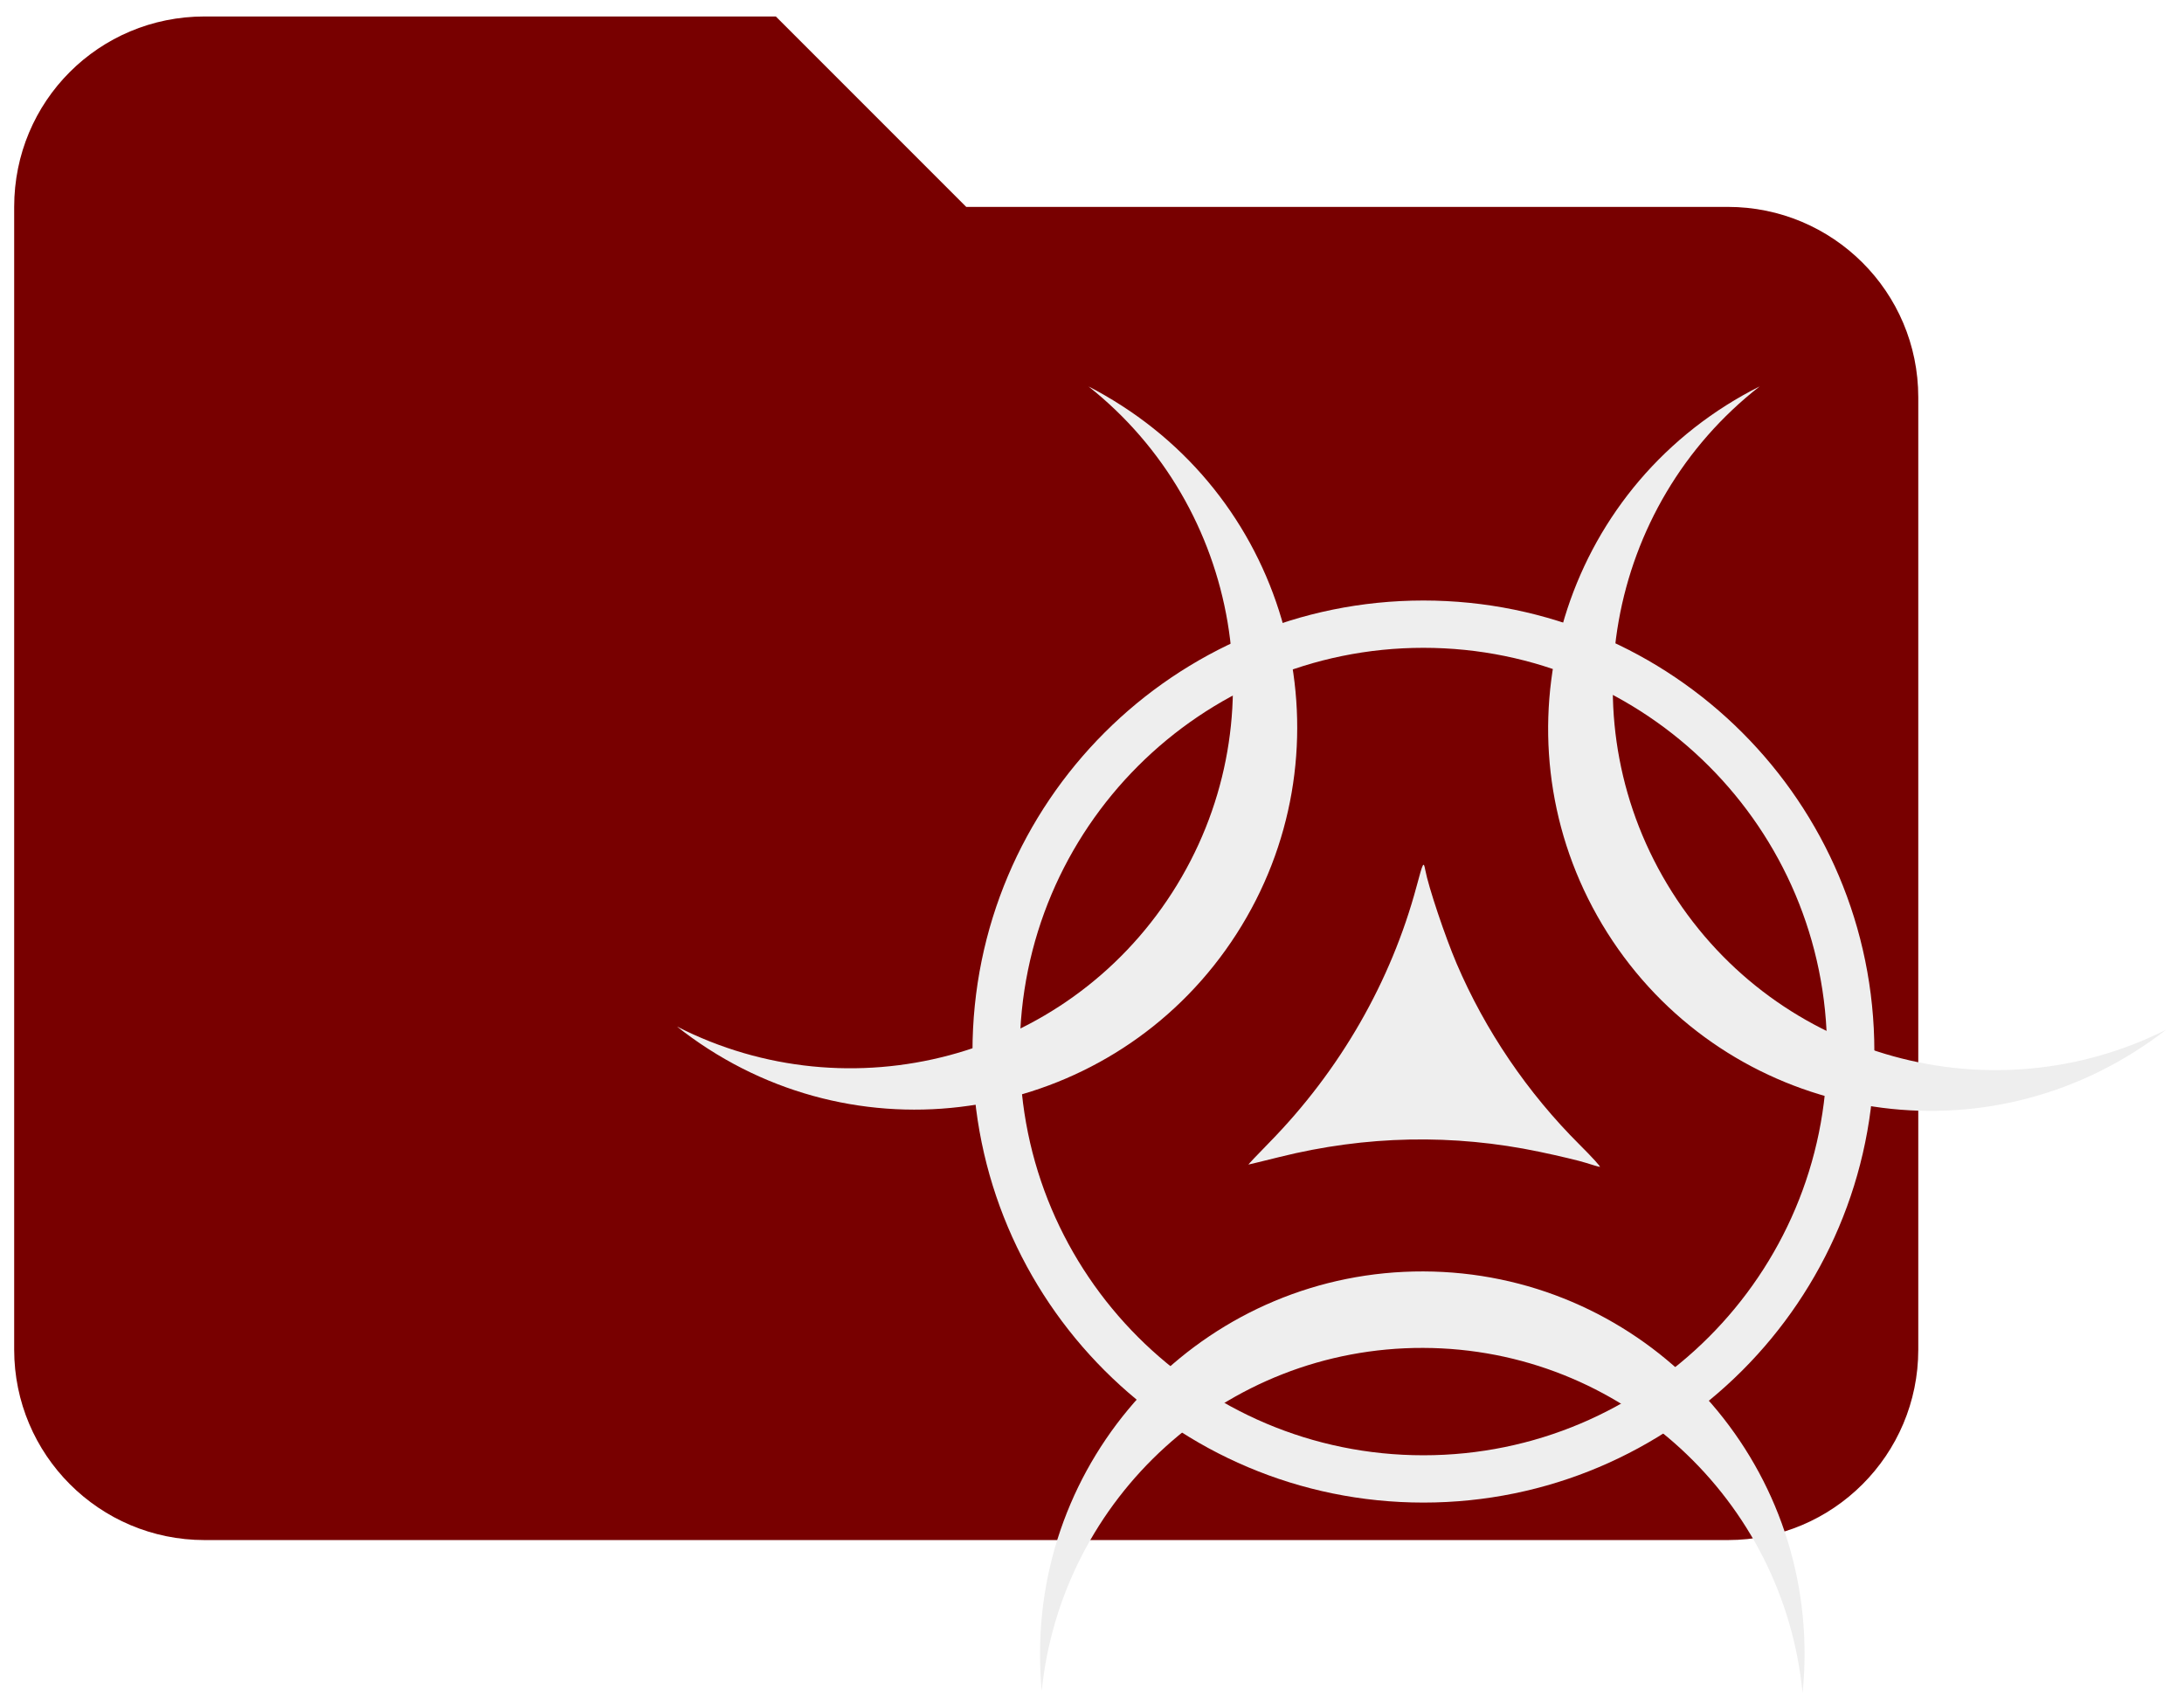
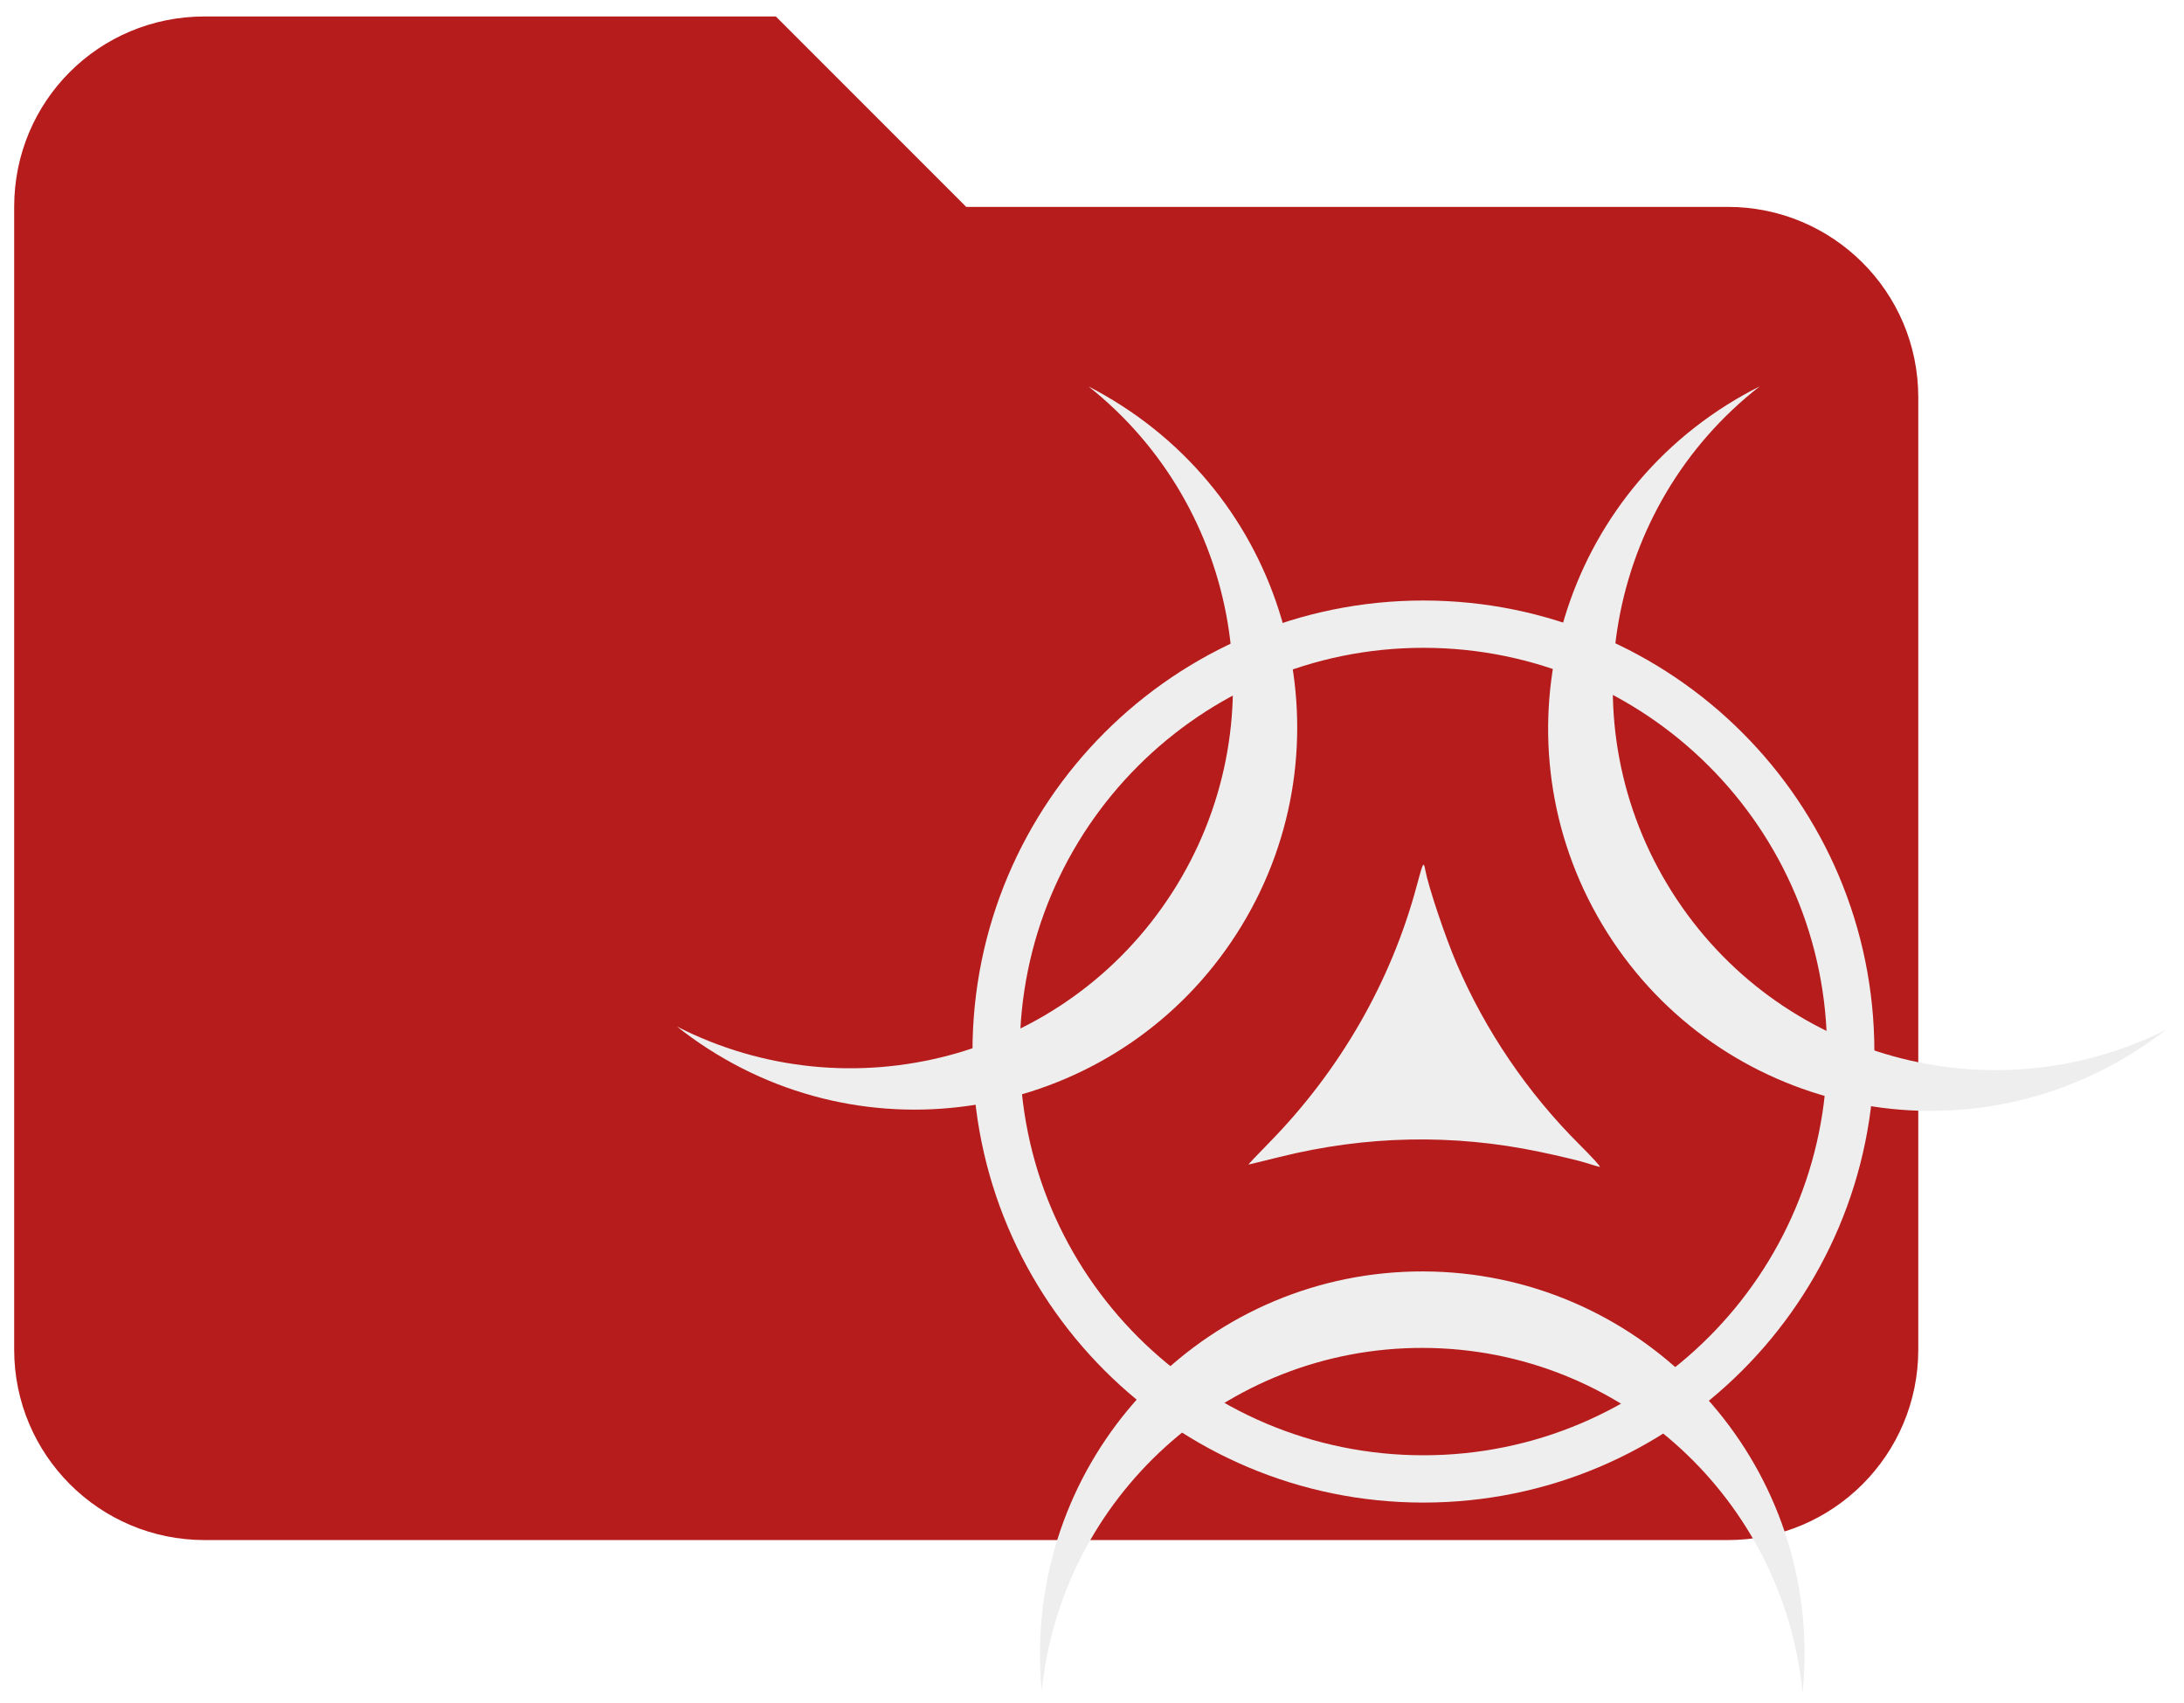
<svg xmlns="http://www.w3.org/2000/svg" width="680" height="530" version="1.1">
  <g transform="translate(0 -97.254)">
-     <path d="m241.56 102.38h-177.86c-32.904 0-59.286 26.382-59.286 59.286v355.71a59.286 59.286 0 0 0 59.286 59.286h474.28a59.286 59.286 0 0 0 59.286-59.286v-296.43c0-32.904-26.679-59.286-59.286-59.286h-237.14z" fill="#780000" stroke-width="29.643" />
+     <path d="m241.56 102.38h-177.86c-32.904 0-59.286 26.382-59.286 59.286v355.71a59.286 59.286 0 0 0 59.286 59.286h474.28a59.286 59.286 0 0 0 59.286-59.286v-296.43c0-32.904-26.679-59.286-59.286-59.286h-237.14z" fill="#B71C1C" stroke-width="29.643" />
  </g>
  <g transform="translate(0 -97.254)">
    <path id="ring" d="m576.23 424.59c0 73.475-59.563 133.04-133.04 133.04s-133.04-59.563-133.04-133.04c0-73.475 59.563-133.04 133.04-133.04s133.04 59.563 133.04 133.04z" fill="none" stroke="#eee" stroke-width="14.724" />
    <g id="crescents" transform="matrix(.659 0 0 .659 192.69 86.943)" fill="#eee">
      <path d="m198.98 796.33c-0.018 6.091 0.223 12.126 0.795 18.063 9.316-91.249 86.57-162.3 180.23-162.04 93.657 0.268 170.46 71.761 179.25 163.06 0.606-5.934 0.928-11.968 0.945-18.058 0.285-99.748-80.346-180.84-180.09-181.13-99.748-0.285-180.84 80.346-181.13 180.09z" />
      <path d="m237.56 207.26c-5.123-3.295-10.338-6.342-15.649-9.057 71.872 56.986 90.144 160.35 39.485 239.12-50.659 78.774-152.26 104.99-233.93 63.236 4.674 3.706 9.585 7.226 14.708 10.521 83.897 53.953 195.65 29.679 249.6-54.218 53.953-83.897 29.679-195.65-54.218-249.6z" />
      <path d="m716.13 512.47c5.15-3.252 10.114-6.693 14.818-10.36-82.008 41.083-183.41 13.996-233.43-65.191-50.012-79.187-30.868-182.35 41.469-238.75-5.333 2.672-10.598 5.636-15.748 8.889-84.337 53.264-109.53 164.81-56.262 249.15 53.264 84.337 164.81 109.53 249.15 56.262z" />
    </g>
    <path id="middle" d="m493.79 459.24c-1.977-0.643-8.505-2.196-14.506-3.453-26.795-5.611-53.993-5.066-80.862 1.62-5.216 1.298-9.584 2.36-9.707 2.36-0.123 0 2.786-3.071 6.464-6.824 22.064-22.516 37.923-50.103 45.897-79.837 2.024-7.546 2.166-7.813 2.687-5.037 0.99 5.277 6.145 20.66 9.757 29.118 8.899 20.834 22.102 40.278 38.29 56.389 3.863 3.845 6.698 6.955 6.299 6.912-0.399-0.043-2.343-0.605-4.32-1.247z" fill="#eee" />
  </g>
</svg>
